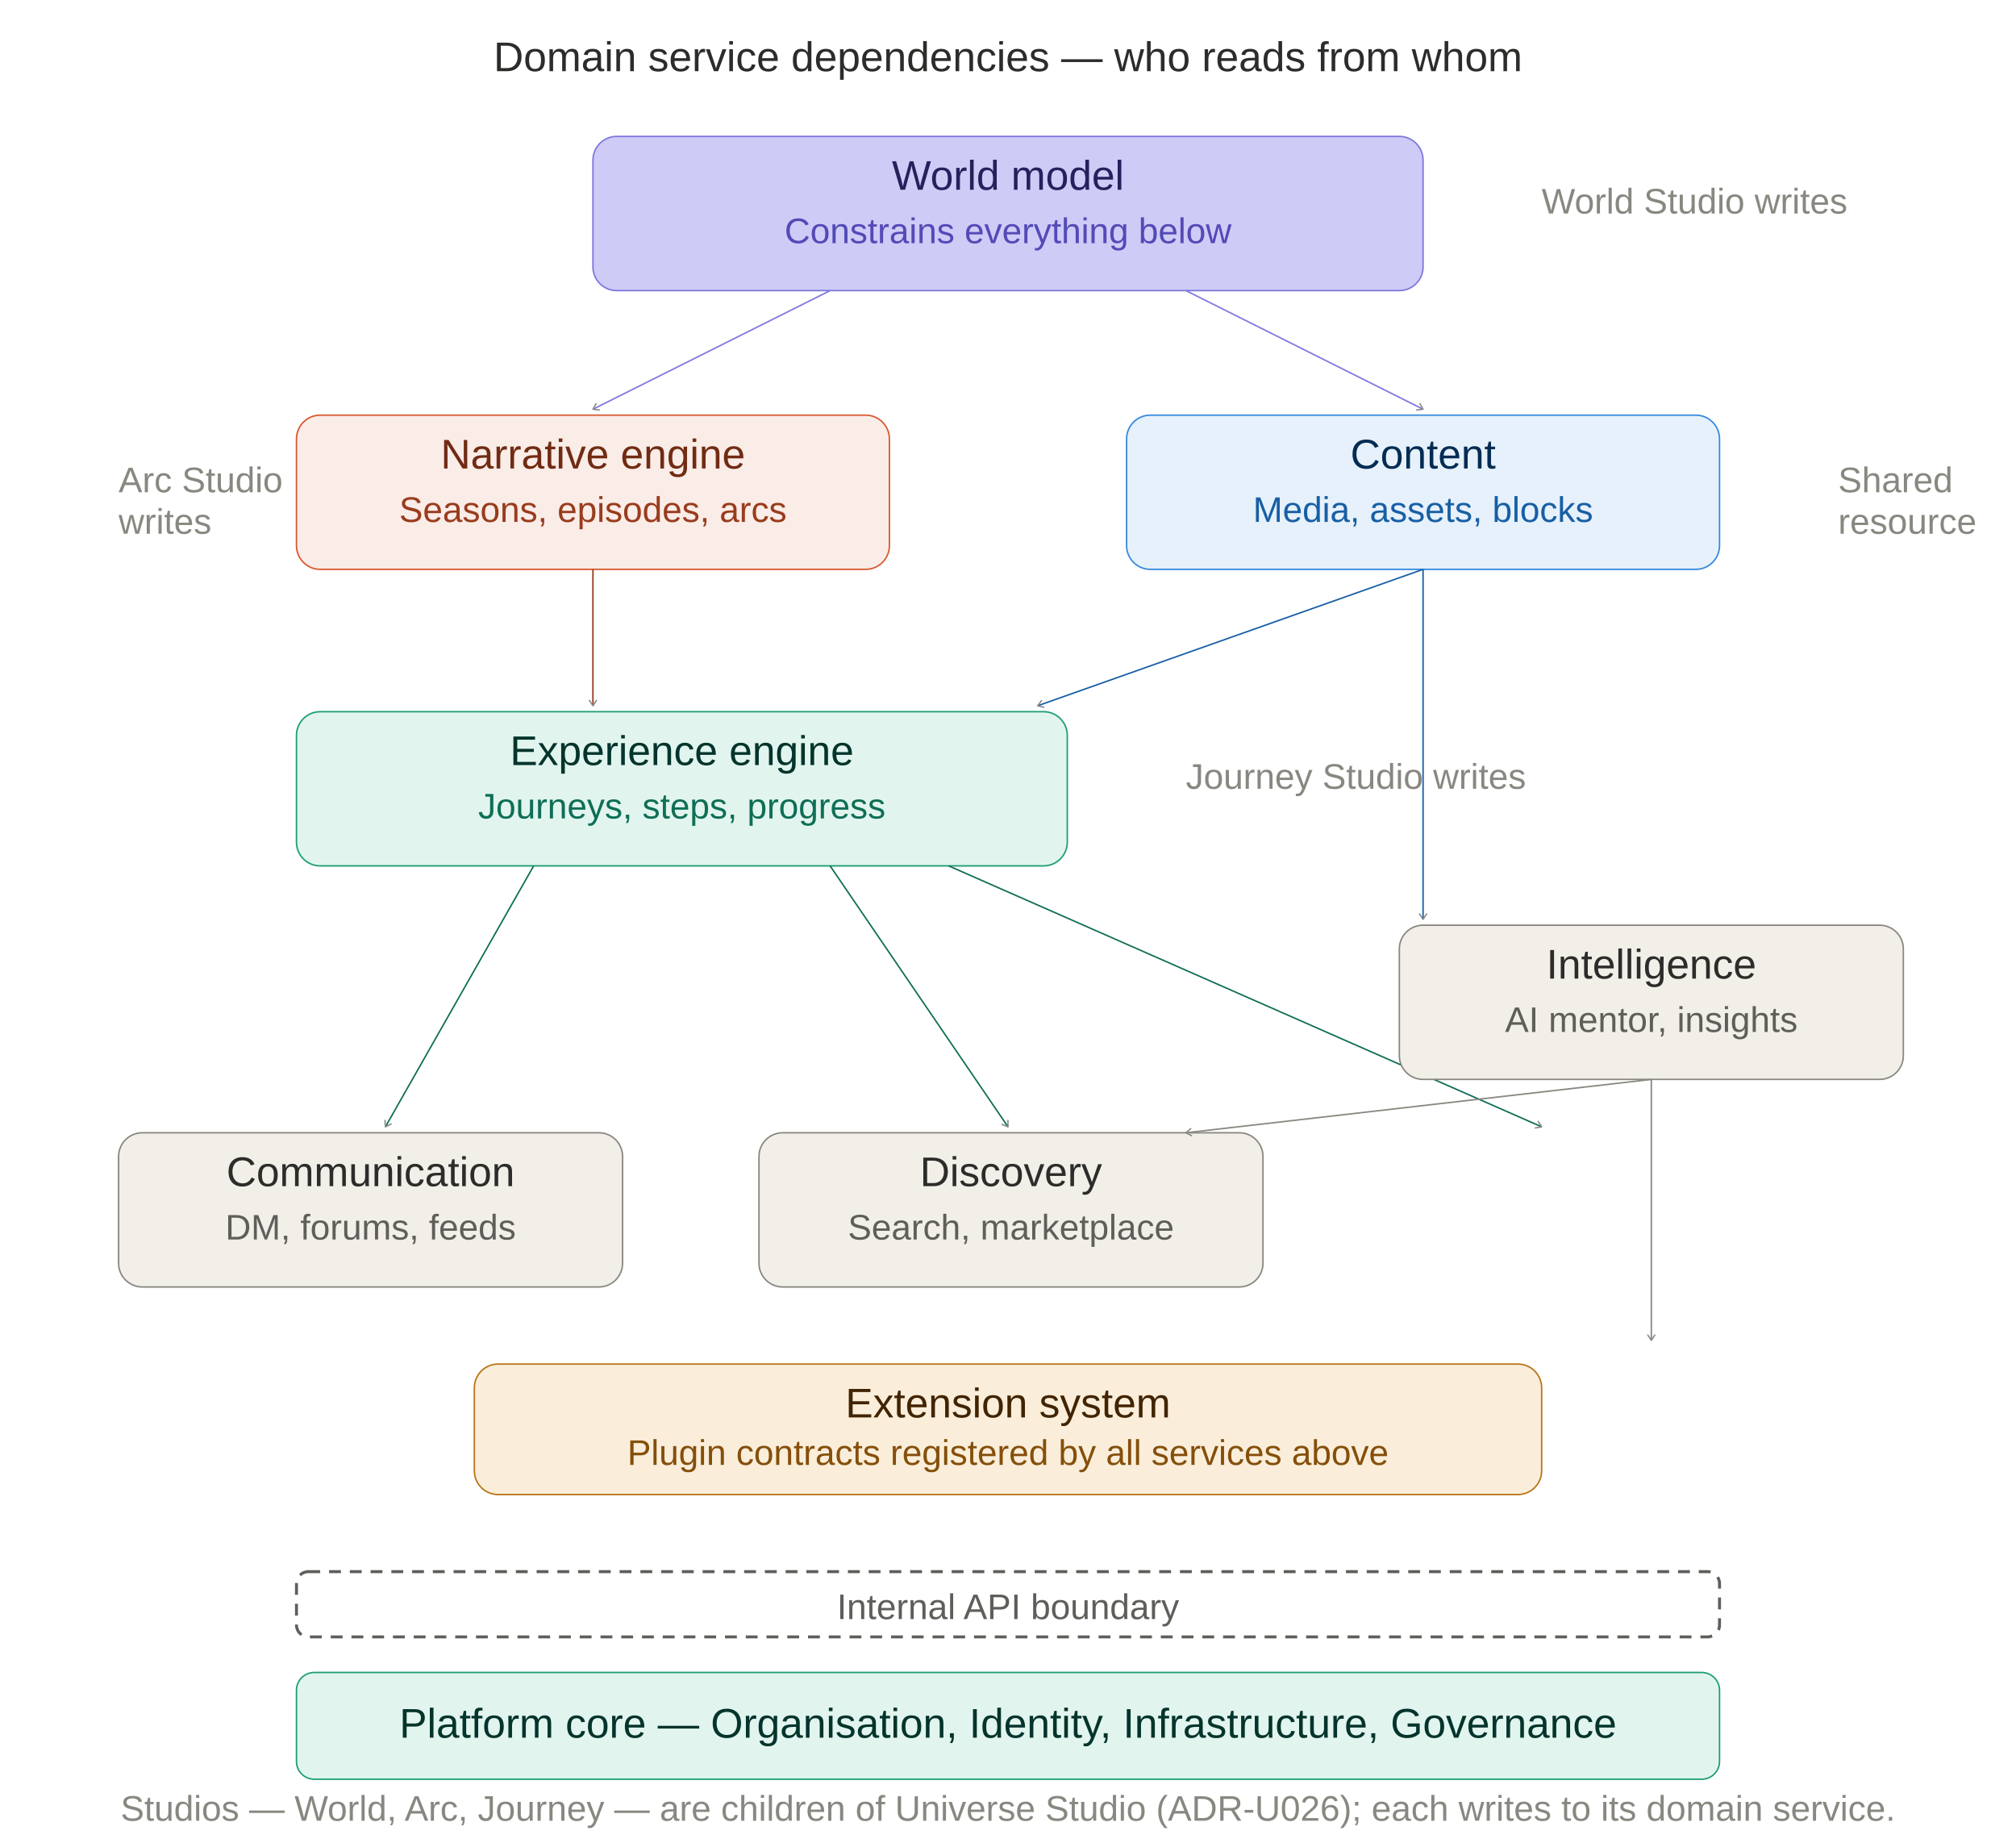
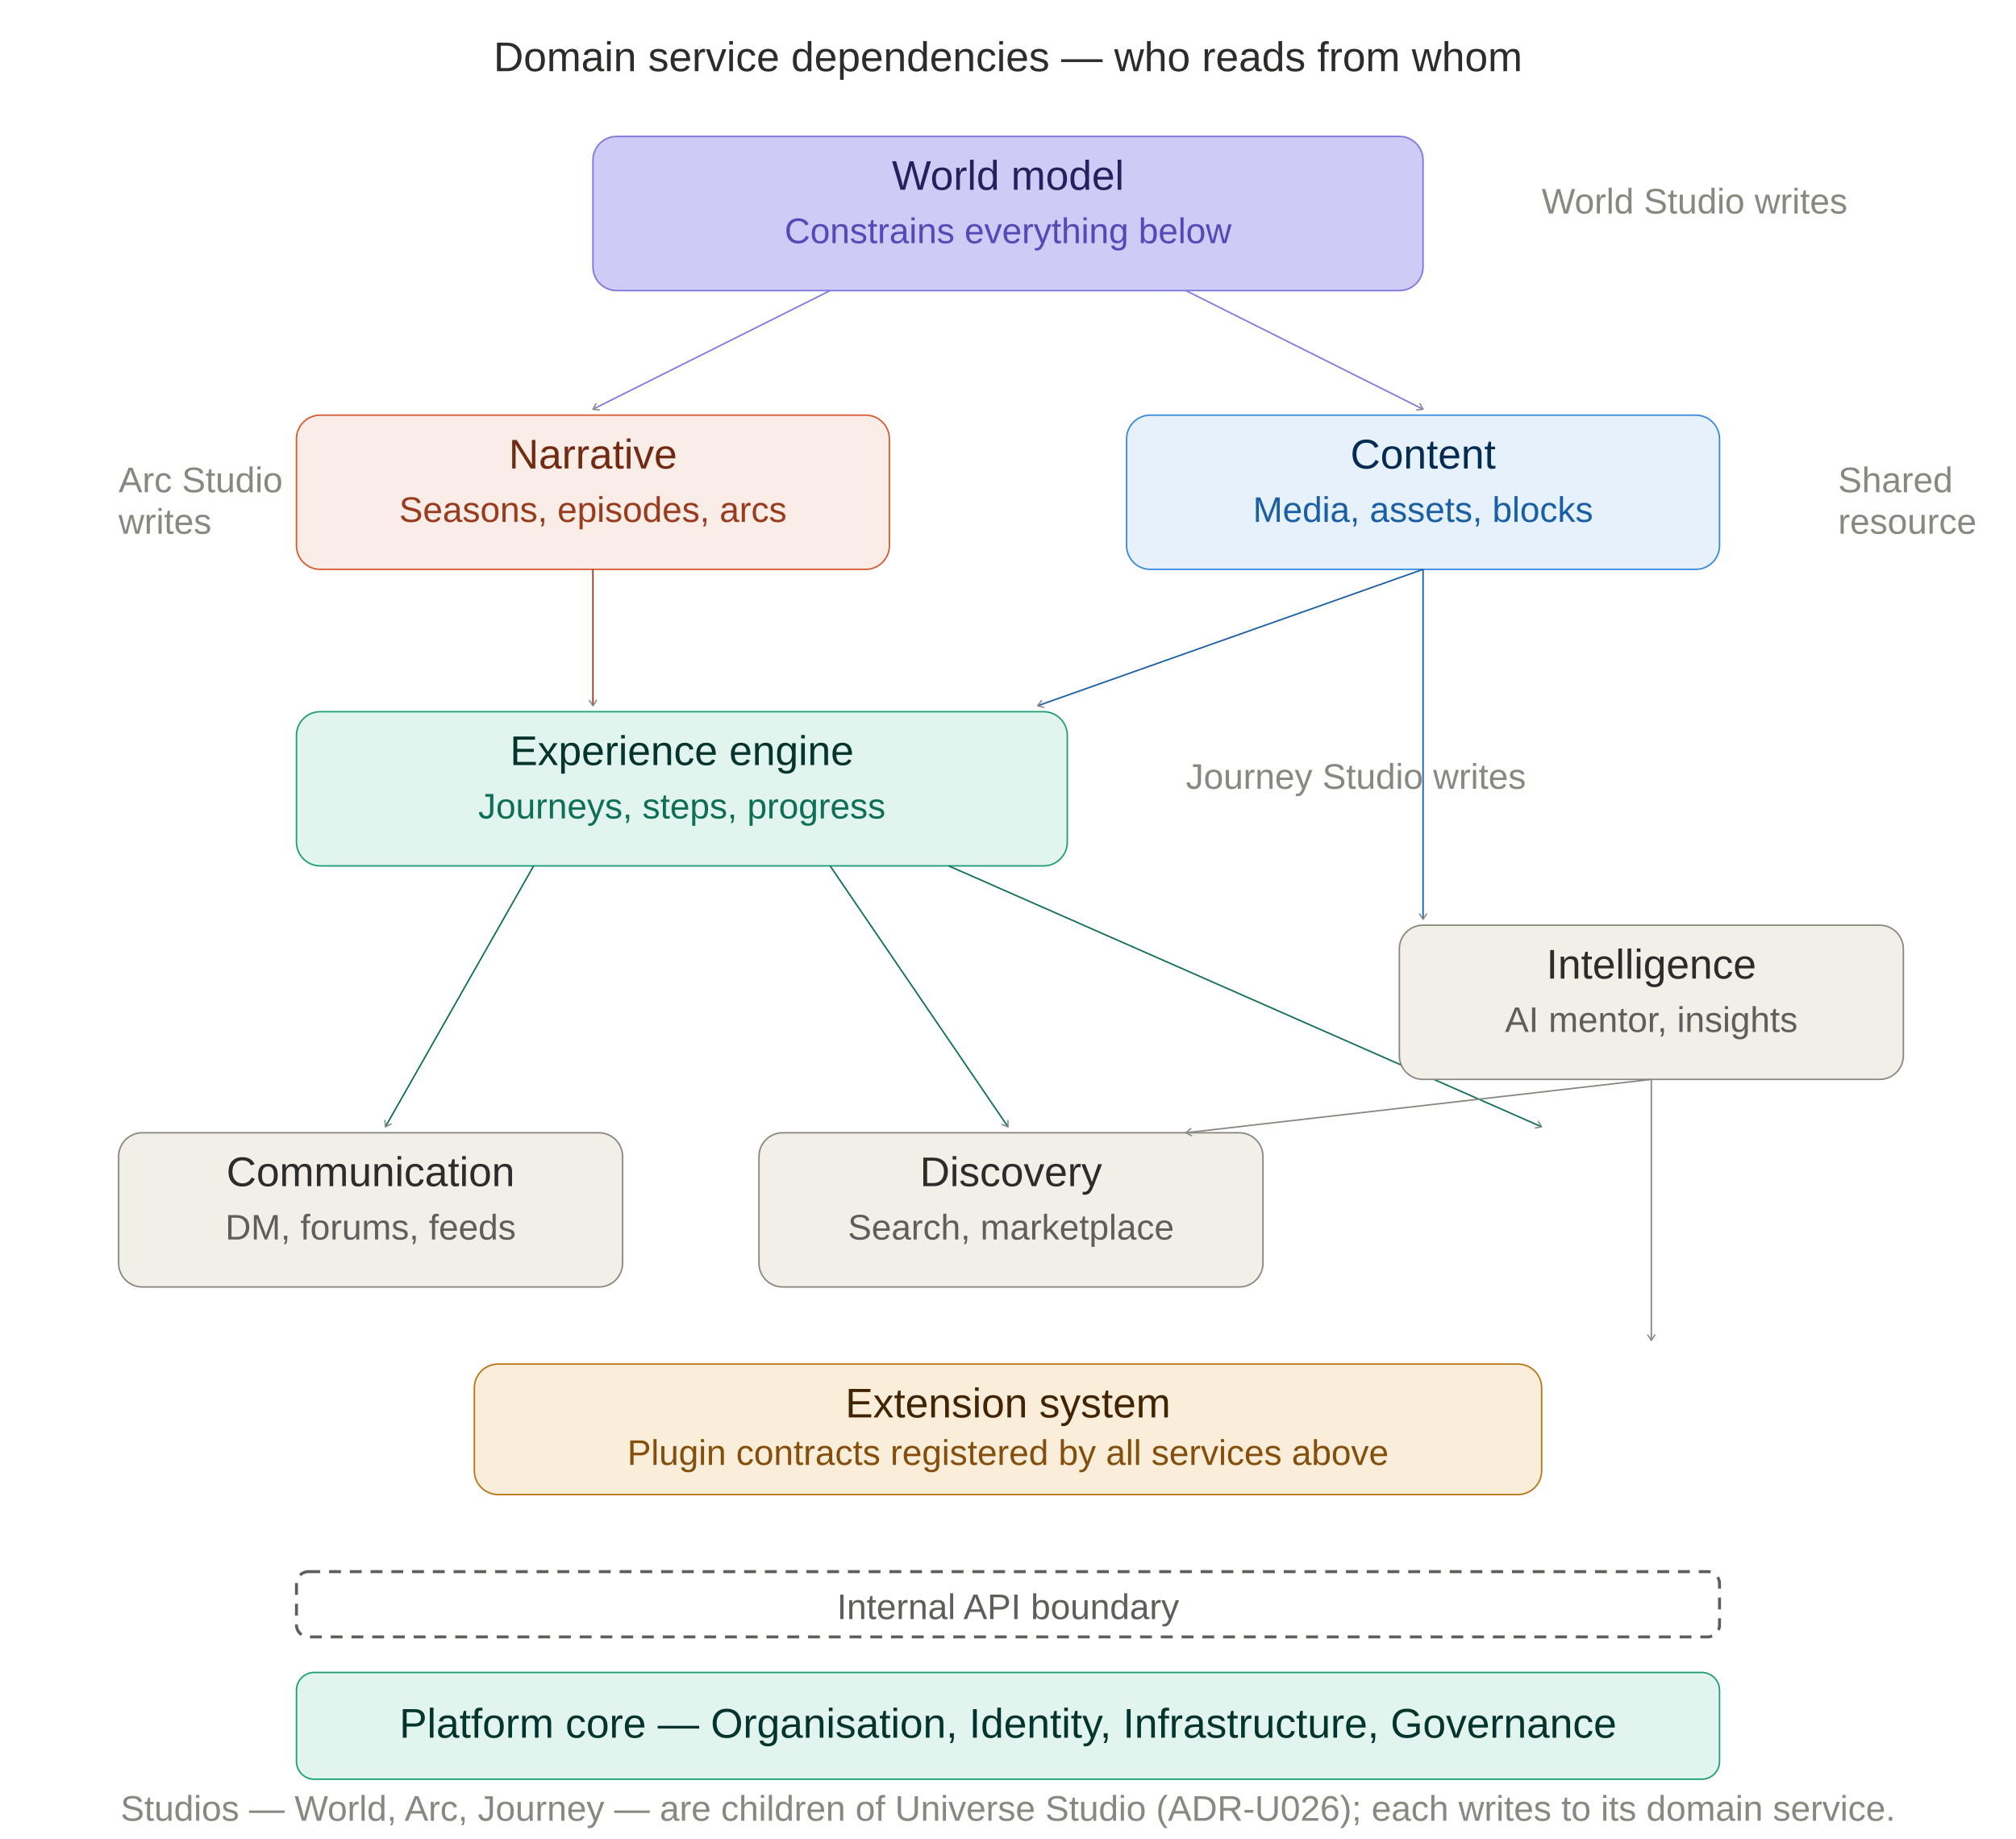
<svg xmlns="http://www.w3.org/2000/svg" width="680" height="620" viewBox="0 0 680 620" role="img">
  <defs>
    <style>
      text { font-family: Arial, sans-serif; }
      .th { font-size: 14px; font-weight: 500; }
      .ts { font-size: 12px; }
    </style>
    <marker id="arrow" viewBox="0 0 10 10" refX="8" refY="5" markerWidth="6" markerHeight="6" orient="auto-start-reverse">
      <path d="M2 1L8 5L2 9" fill="none" stroke="#888" stroke-width="1.5" stroke-linecap="round" stroke-linejoin="round" />
    </marker>
  </defs>
  <text x="340" y="24" text-anchor="middle" class="th" fill="#2C2C2A">Domain service dependencies — who reads from whom</text>
  <rect x="200" y="46" width="280" height="52" rx="8" fill="#CECBF6" stroke="#7F77DD" stroke-width="0.5" />
  <text x="340" y="64" text-anchor="middle" class="th" fill="#26215C">World model</text>
  <text x="340" y="82" text-anchor="middle" class="ts" fill="#534AB7">Constrains everything below</text>
  <text x="520" y="72" class="ts" fill="#888780">World Studio writes</text>
  <line x1="280" y1="98" x2="200" y2="138" stroke="#7F77DD" stroke-width="0.5" fill="none" marker-end="url(#arrow)" />
  <line x1="400" y1="98" x2="480" y2="138" stroke="#7F77DD" stroke-width="0.5" fill="none" marker-end="url(#arrow)" />
  <rect x="100" y="140" width="200" height="52" rx="8" fill="#FAECE7" stroke="#D85A30" stroke-width="0.5" />
-   <text x="200" y="158" text-anchor="middle" class="th" fill="#712B13">Narrative engine</text>
+   <text x="200" y="158" text-anchor="middle" class="th" fill="#712B13">Narrative</text>
  <text x="200" y="176" text-anchor="middle" class="ts" fill="#993C1D">Seasons, episodes, arcs</text>
  <text x="40" y="166" class="ts" fill="#888780">Arc Studio</text>
  <text x="40" y="180" class="ts" fill="#888780">writes</text>
  <rect x="380" y="140" width="200" height="52" rx="8" fill="#E6F1FB" stroke="#378ADD" stroke-width="0.5" />
  <text x="480" y="158" text-anchor="middle" class="th" fill="#042C53">Content</text>
  <text x="480" y="176" text-anchor="middle" class="ts" fill="#185FA5">Media, assets, blocks</text>
  <text x="620" y="166" class="ts" fill="#888780">Shared</text>
  <text x="620" y="180" class="ts" fill="#888780">resource</text>
  <line x1="200" y1="192" x2="200" y2="238" stroke="#993C1D" stroke-width="0.5" fill="none" marker-end="url(#arrow)" />
  <line x1="480" y1="192" x2="350" y2="238" stroke="#185FA5" stroke-width="0.5" fill="none" marker-end="url(#arrow)" />
  <line x1="480" y1="192" x2="480" y2="310" stroke="#185FA5" stroke-width="0.5" fill="none" marker-end="url(#arrow)" />
  <rect x="100" y="240" width="260" height="52" rx="8" fill="#E1F5EE" stroke="#1D9E75" stroke-width="0.5" />
  <text x="230" y="258" text-anchor="middle" class="th" fill="#04342C">Experience engine</text>
  <text x="230" y="276" text-anchor="middle" class="ts" fill="#0F6E56">Journeys, steps, progress</text>
  <text x="400" y="266" class="ts" fill="#888780">Journey Studio writes</text>
  <line x1="180" y1="292" x2="130" y2="380" stroke="#0F6E56" stroke-width="0.5" fill="none" marker-end="url(#arrow)" />
  <line x1="280" y1="292" x2="340" y2="380" stroke="#0F6E56" stroke-width="0.5" fill="none" marker-end="url(#arrow)" />
  <line x1="320" y1="292" x2="520" y2="380" stroke="#0F6E56" stroke-width="0.5" fill="none" marker-end="url(#arrow)" />
  <rect x="40" y="382" width="170" height="52" rx="8" fill="#F1EFE8" stroke="#888780" stroke-width="0.5" />
  <text x="125" y="400" text-anchor="middle" class="th" fill="#2C2C2A">Communication</text>
  <text x="125" y="418" text-anchor="middle" class="ts" fill="#5F5E5A">DM, forums, feeds</text>
  <rect x="256" y="382" width="170" height="52" rx="8" fill="#F1EFE8" stroke="#888780" stroke-width="0.5" />
  <text x="341" y="400" text-anchor="middle" class="th" fill="#2C2C2A">Discovery</text>
  <text x="341" y="418" text-anchor="middle" class="ts" fill="#5F5E5A">Search, marketplace</text>
  <rect x="472" y="312" width="170" height="52" rx="8" fill="#F1EFE8" stroke="#888780" stroke-width="0.5" />
  <text x="557" y="330" text-anchor="middle" class="th" fill="#2C2C2A">Intelligence</text>
  <text x="557" y="348" text-anchor="middle" class="ts" fill="#5F5E5A">AI mentor, insights</text>
  <line x1="557" y1="364" x2="400" y2="382" stroke="#888780" stroke-width="0.5" fill="none" marker-end="url(#arrow)" />
  <line x1="557" y1="364" x2="557" y2="452" stroke="#888780" stroke-width="0.5" fill="none" marker-end="url(#arrow)" />
  <rect x="160" y="460" width="360" height="44" rx="8" fill="#FAEEDA" stroke="#BA7517" stroke-width="0.5" />
  <text x="340" y="478" text-anchor="middle" class="th" fill="#412402">Extension system</text>
  <text x="340" y="494" text-anchor="middle" class="ts" fill="#854F0B">Plugin contracts registered by all services above</text>
  <rect x="100" y="530" width="480" height="22" rx="4" fill="none" stroke="#5F5E5A" stroke-width="1" stroke-dasharray="4 3" />
  <text x="340" y="546" text-anchor="middle" class="ts" fill="#5F5E5A">Internal API boundary</text>
  <rect x="100" y="564" width="480" height="36" rx="6" fill="#E1F5EE" stroke="#1D9E75" stroke-width="0.5" />
  <text x="340" y="586" text-anchor="middle" class="th" fill="#04342C">Platform core — Organisation, Identity, Infrastructure, Governance</text>
  <text x="340" y="614" text-anchor="middle" class="ts" fill="#888780">Studios — World, Arc, Journey — are children of Universe Studio (ADR-U026); each writes to its domain service.</text>
</svg>
